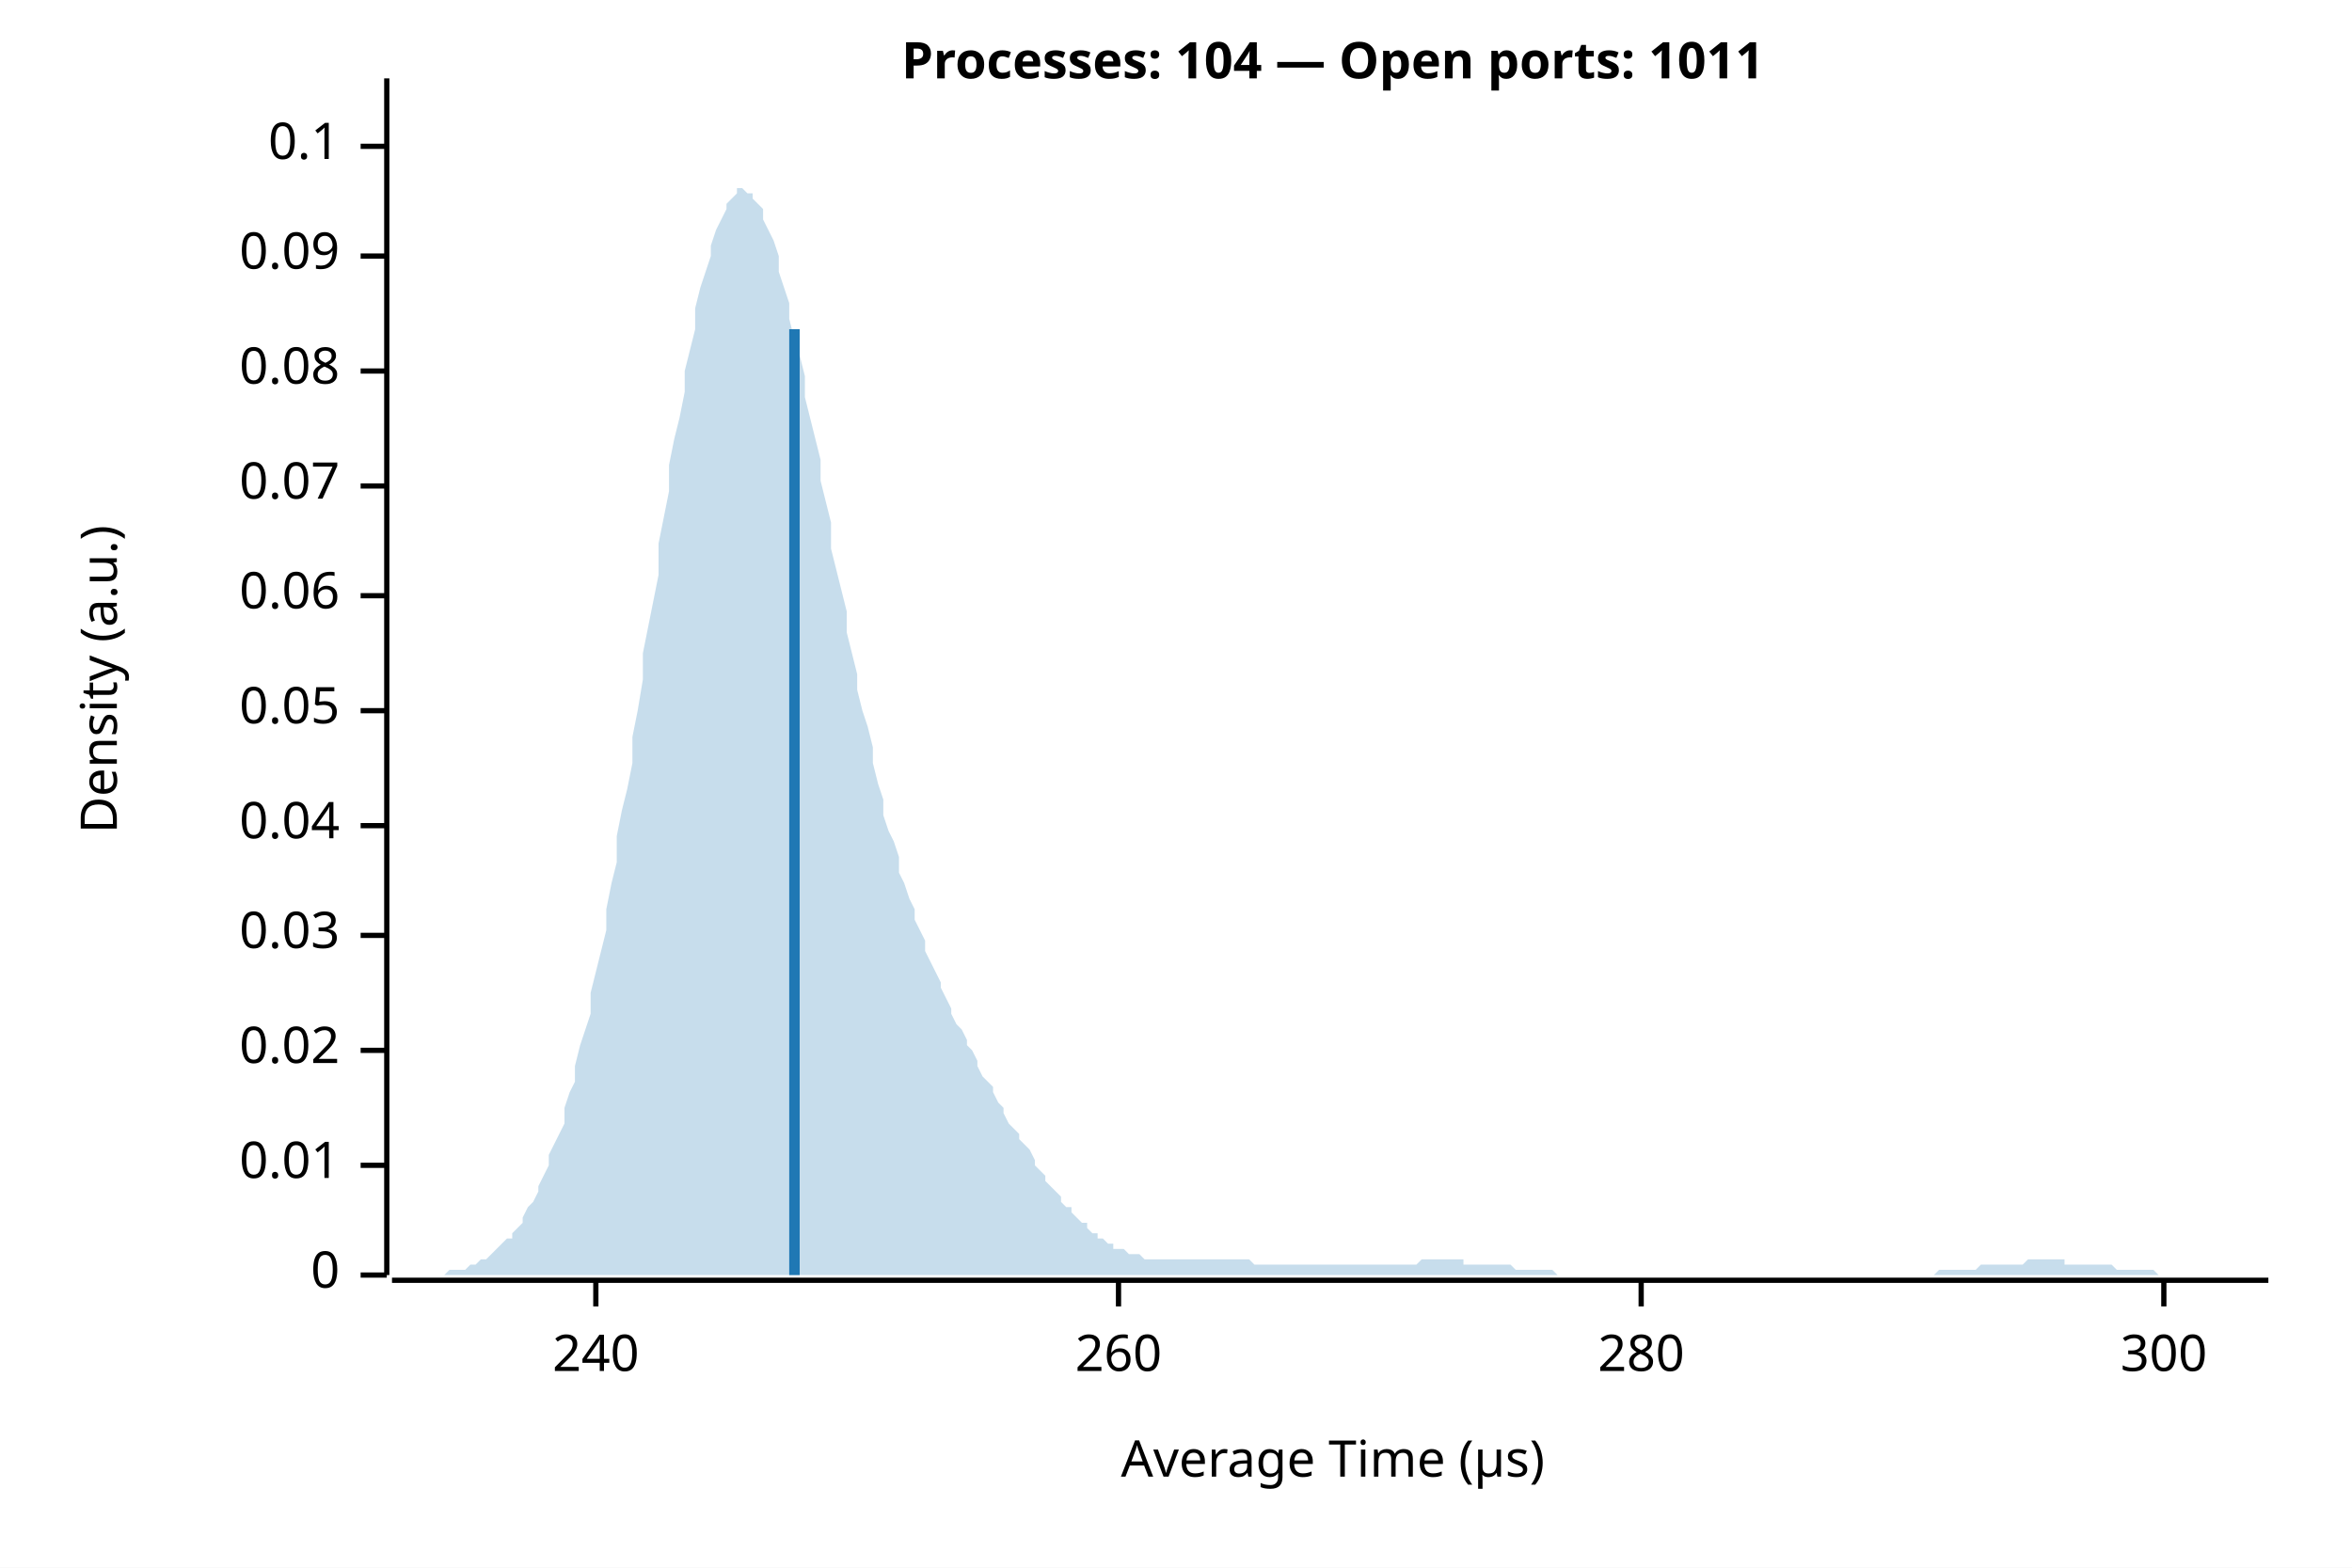
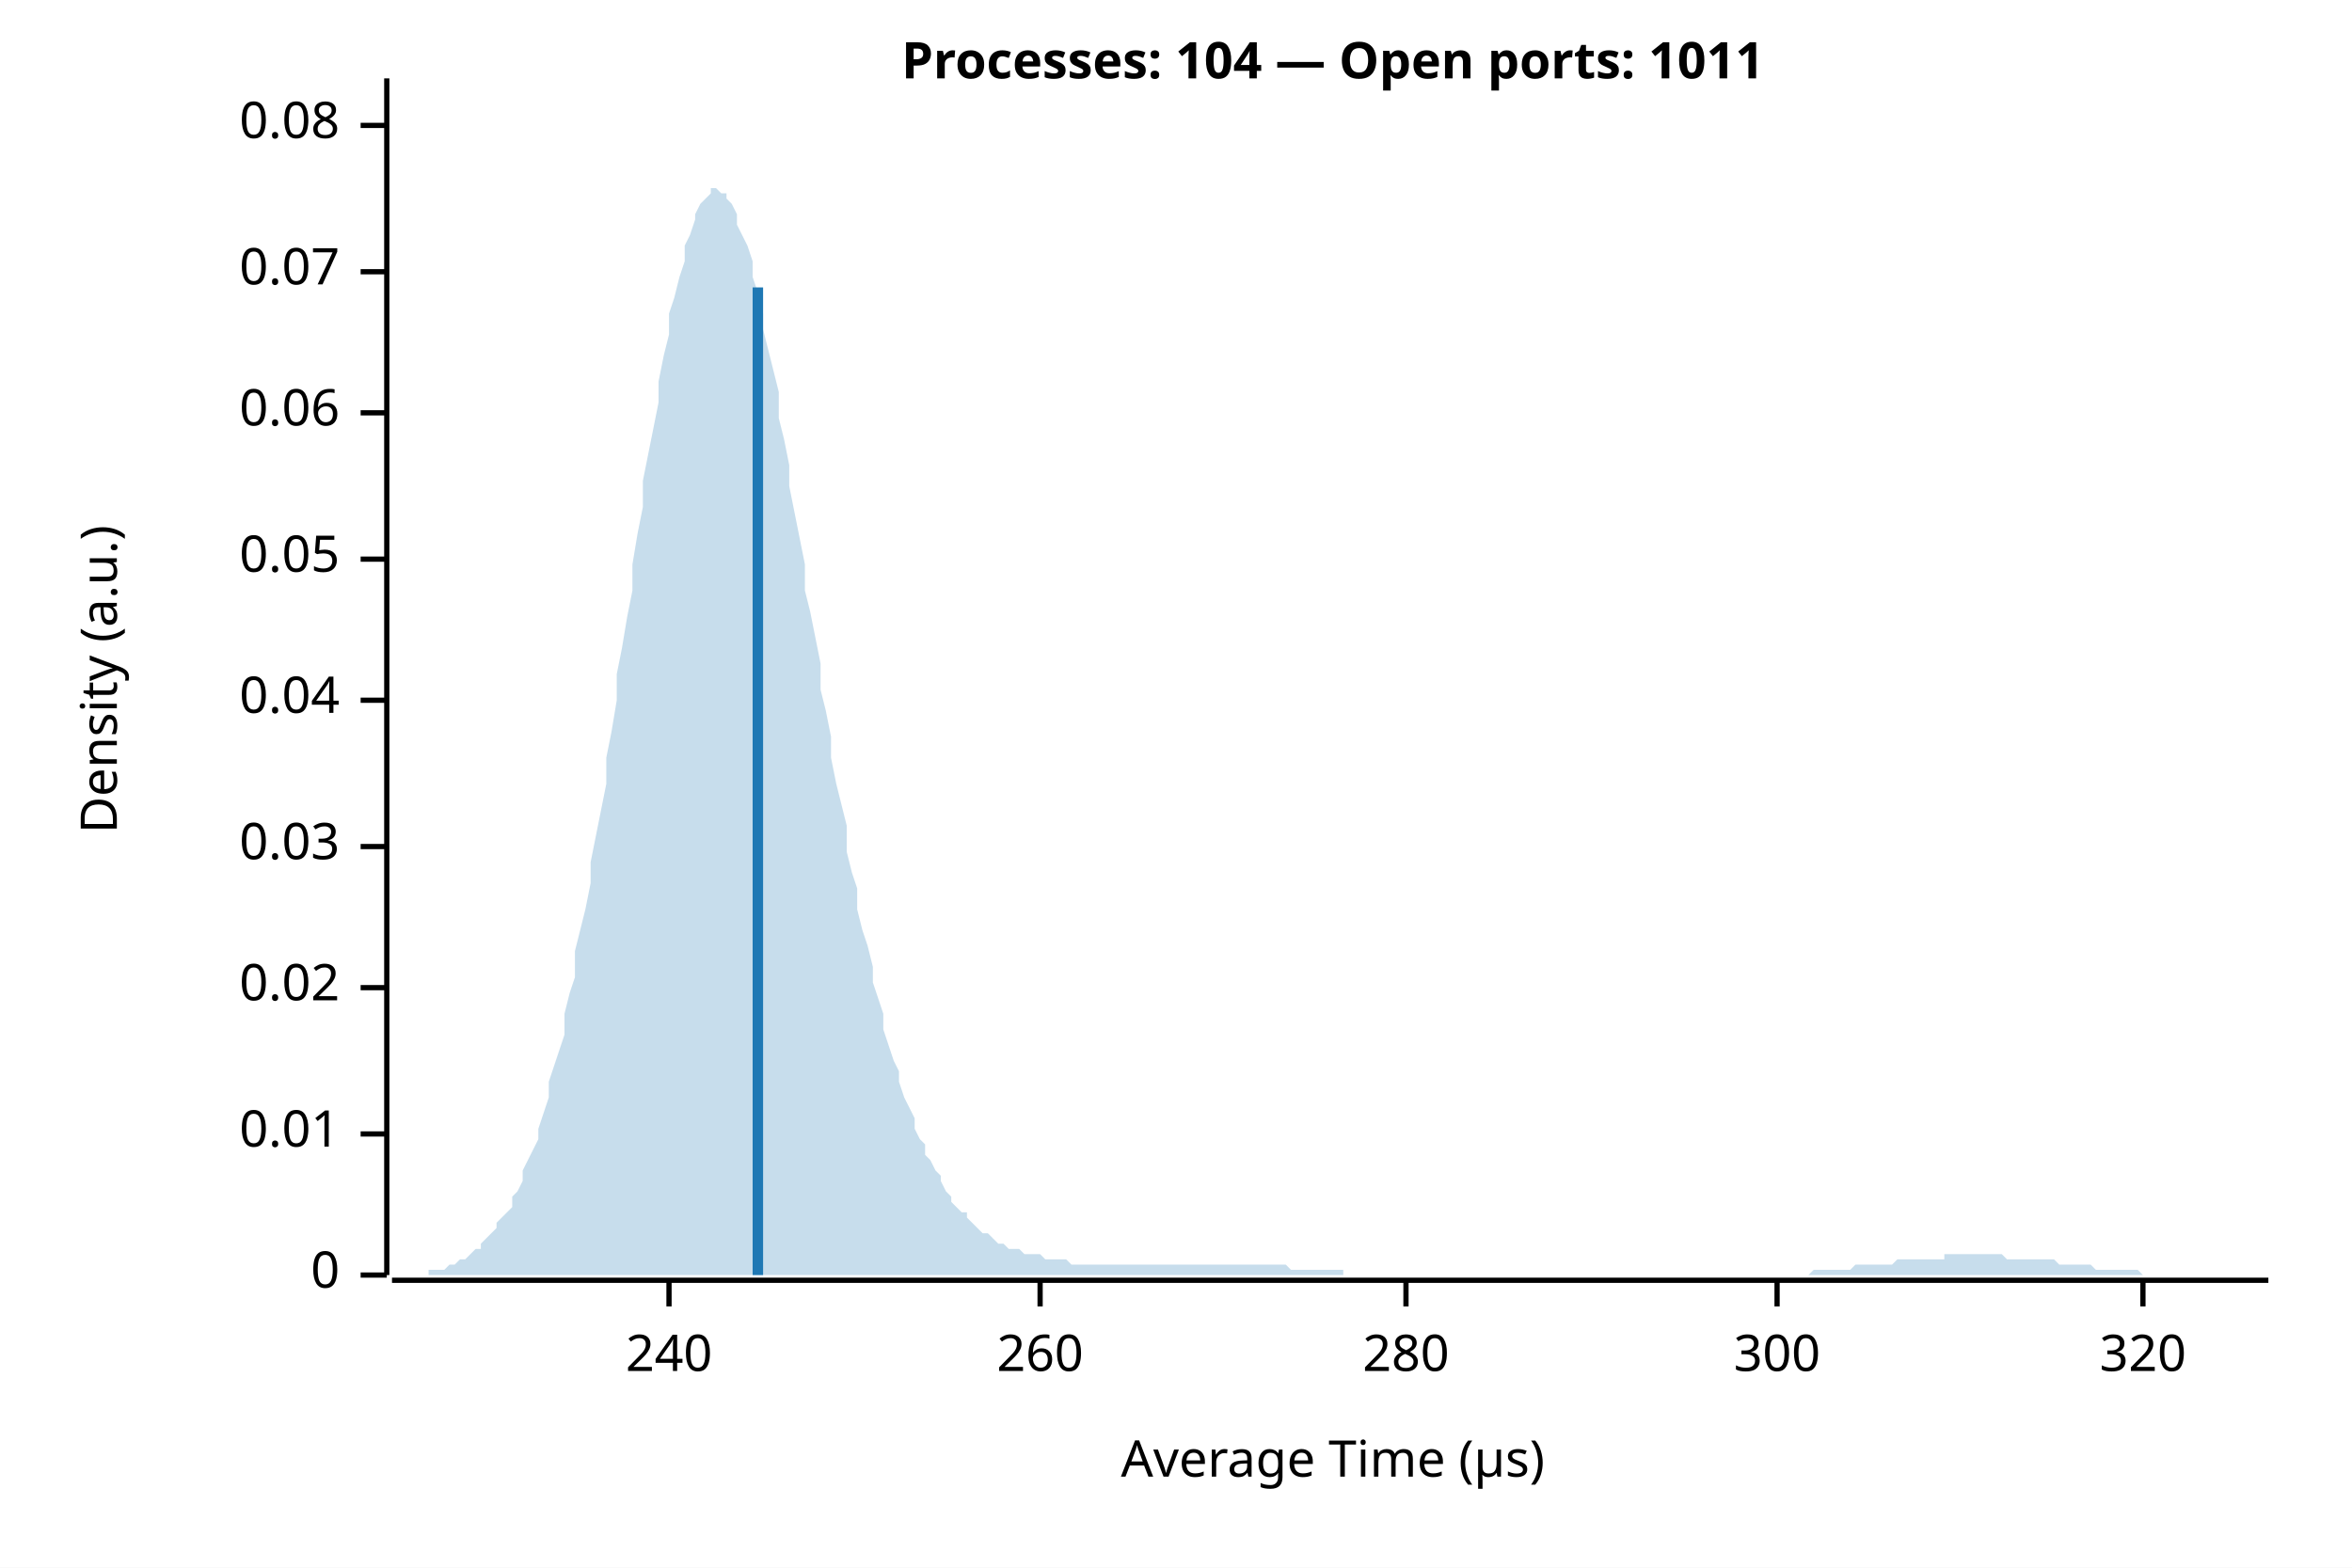
<svg xmlns="http://www.w3.org/2000/svg" width="450" height="300" viewBox="0 0 450 300">
  <rect width="100%" height="100%" fill="white" />
  <text x="255" y="15" font-weight="bold" text-anchor="middle" font-family="sans-serif" font-size="9.677" opacity="1" fill="#000000">Processes: 104 — Open ports: 1011</text>
  <text x="15" y="130" dy="0.76em" text-anchor="middle" font-family="sans-serif" font-size="9.677" opacity="1" fill="#000000" transform="rotate(270, 15, 130)">
Density (a.u.)
</text>
  <text x="255" y="285" dy="-0.5ex" text-anchor="middle" font-family="sans-serif" font-size="9.677" opacity="1" fill="#000000">
Average Time (µs)
</text>
  <polyline fill="none" opacity="1" stroke="#000000" stroke-width="1" points="74,15 74,244 " />
  <text x="65" y="244" dy="0.5ex" text-anchor="end" font-family="sans-serif" font-size="9.677" opacity="1" fill="#000000">
0
</text>
  <polyline fill="none" opacity="1" stroke="#000000" stroke-width="1" points="69,244 74,244 " />
-   <text x="65" y="223" dy="0.5ex" text-anchor="end" font-family="sans-serif" font-size="9.677" opacity="1" fill="#000000">
+   <text x="65" y="217" dy="0.5ex" text-anchor="end" font-family="sans-serif" font-size="9.677" opacity="1" fill="#000000">
0.01
</text>
-   <polyline fill="none" opacity="1" stroke="#000000" stroke-width="1" points="69,223 74,223 " />
-   <text x="65" y="201" dy="0.5ex" text-anchor="end" font-family="sans-serif" font-size="9.677" opacity="1" fill="#000000">
+   <polyline fill="none" opacity="1" stroke="#000000" stroke-width="1" points="69,217 74,217 " />
+   <text x="65" y="189" dy="0.5ex" text-anchor="end" font-family="sans-serif" font-size="9.677" opacity="1" fill="#000000">
0.02
</text>
-   <polyline fill="none" opacity="1" stroke="#000000" stroke-width="1" points="69,201 74,201 " />
-   <text x="65" y="179" dy="0.5ex" text-anchor="end" font-family="sans-serif" font-size="9.677" opacity="1" fill="#000000">
+   <polyline fill="none" opacity="1" stroke="#000000" stroke-width="1" points="69,189 74,189 " />
+   <text x="65" y="162" dy="0.5ex" text-anchor="end" font-family="sans-serif" font-size="9.677" opacity="1" fill="#000000">
0.03
</text>
-   <polyline fill="none" opacity="1" stroke="#000000" stroke-width="1" points="69,179 74,179 " />
-   <text x="65" y="158" dy="0.5ex" text-anchor="end" font-family="sans-serif" font-size="9.677" opacity="1" fill="#000000">
+   <polyline fill="none" opacity="1" stroke="#000000" stroke-width="1" points="69,162 74,162 " />
+   <text x="65" y="134" dy="0.5ex" text-anchor="end" font-family="sans-serif" font-size="9.677" opacity="1" fill="#000000">
0.04
</text>
-   <polyline fill="none" opacity="1" stroke="#000000" stroke-width="1" points="69,158 74,158 " />
-   <text x="65" y="136" dy="0.5ex" text-anchor="end" font-family="sans-serif" font-size="9.677" opacity="1" fill="#000000">
+   <polyline fill="none" opacity="1" stroke="#000000" stroke-width="1" points="69,134 74,134 " />
+   <text x="65" y="107" dy="0.5ex" text-anchor="end" font-family="sans-serif" font-size="9.677" opacity="1" fill="#000000">
0.05
</text>
-   <polyline fill="none" opacity="1" stroke="#000000" stroke-width="1" points="69,136 74,136 " />
-   <text x="65" y="114" dy="0.5ex" text-anchor="end" font-family="sans-serif" font-size="9.677" opacity="1" fill="#000000">
+   <polyline fill="none" opacity="1" stroke="#000000" stroke-width="1" points="69,107 74,107 " />
+   <text x="65" y="79" dy="0.5ex" text-anchor="end" font-family="sans-serif" font-size="9.677" opacity="1" fill="#000000">
0.06
</text>
-   <polyline fill="none" opacity="1" stroke="#000000" stroke-width="1" points="69,114 74,114 " />
-   <text x="65" y="93" dy="0.5ex" text-anchor="end" font-family="sans-serif" font-size="9.677" opacity="1" fill="#000000">
+   <polyline fill="none" opacity="1" stroke="#000000" stroke-width="1" points="69,79 74,79 " />
+   <text x="65" y="52" dy="0.5ex" text-anchor="end" font-family="sans-serif" font-size="9.677" opacity="1" fill="#000000">
0.07
</text>
-   <polyline fill="none" opacity="1" stroke="#000000" stroke-width="1" points="69,93 74,93 " />
-   <text x="65" y="71" dy="0.5ex" text-anchor="end" font-family="sans-serif" font-size="9.677" opacity="1" fill="#000000">
+   <polyline fill="none" opacity="1" stroke="#000000" stroke-width="1" points="69,52 74,52 " />
+   <text x="65" y="24" dy="0.5ex" text-anchor="end" font-family="sans-serif" font-size="9.677" opacity="1" fill="#000000">
0.08
</text>
-   <polyline fill="none" opacity="1" stroke="#000000" stroke-width="1" points="69,71 74,71 " />
-   <text x="65" y="49" dy="0.5ex" text-anchor="end" font-family="sans-serif" font-size="9.677" opacity="1" fill="#000000">
- 0.09
- </text>
-   <polyline fill="none" opacity="1" stroke="#000000" stroke-width="1" points="69,49 74,49 " />
-   <text x="65" y="28" dy="0.5ex" text-anchor="end" font-family="sans-serif" font-size="9.677" opacity="1" fill="#000000">
- 0.1
- </text>
-   <polyline fill="none" opacity="1" stroke="#000000" stroke-width="1" points="69,28 74,28 " />
+   <polyline fill="none" opacity="1" stroke="#000000" stroke-width="1" points="69,24 74,24 " />
  <polyline fill="none" opacity="1" stroke="#000000" stroke-width="1" points="75,245 434,245 " />
-   <text x="114" y="255" dy="0.76em" text-anchor="middle" font-family="sans-serif" font-size="9.677" opacity="1" fill="#000000">
+   <text x="128" y="255" dy="0.76em" text-anchor="middle" font-family="sans-serif" font-size="9.677" opacity="1" fill="#000000">
240
</text>
-   <polyline fill="none" opacity="1" stroke="#000000" stroke-width="1" points="114,245 114,250 " />
-   <text x="214" y="255" dy="0.76em" text-anchor="middle" font-family="sans-serif" font-size="9.677" opacity="1" fill="#000000">
+   <polyline fill="none" opacity="1" stroke="#000000" stroke-width="1" points="128,245 128,250 " />
+   <text x="199" y="255" dy="0.76em" text-anchor="middle" font-family="sans-serif" font-size="9.677" opacity="1" fill="#000000">
260
</text>
-   <polyline fill="none" opacity="1" stroke="#000000" stroke-width="1" points="214,245 214,250 " />
-   <text x="314" y="255" dy="0.76em" text-anchor="middle" font-family="sans-serif" font-size="9.677" opacity="1" fill="#000000">
+   <polyline fill="none" opacity="1" stroke="#000000" stroke-width="1" points="199,245 199,250 " />
+   <text x="269" y="255" dy="0.76em" text-anchor="middle" font-family="sans-serif" font-size="9.677" opacity="1" fill="#000000">
280
</text>
-   <polyline fill="none" opacity="1" stroke="#000000" stroke-width="1" points="314,245 314,250 " />
-   <text x="414" y="255" dy="0.76em" text-anchor="middle" font-family="sans-serif" font-size="9.677" opacity="1" fill="#000000">
+   <polyline fill="none" opacity="1" stroke="#000000" stroke-width="1" points="269,245 269,250 " />
+   <text x="340" y="255" dy="0.76em" text-anchor="middle" font-family="sans-serif" font-size="9.677" opacity="1" fill="#000000">
300
</text>
-   <polyline fill="none" opacity="1" stroke="#000000" stroke-width="1" points="414,245 414,250 " />
-   <polygon opacity="0.25" fill="#1F78B4" points="75,244 75,244 76,244 77,244 77,244 78,244 79,244 80,244 80,244 81,244 82,244 82,244 83,244 84,244 85,244 85,244 86,243 87,243 87,243 88,243 89,243 90,242 90,242 91,242 92,241 92,241 93,241 94,240 95,239 95,239 96,238 97,237 98,237 98,236 99,235 100,234 100,233 101,231 102,230 103,228 103,227 104,225 105,223 105,221 106,219 107,217 108,215 108,212 109,209 110,207 110,204 111,200 112,197 113,194 113,190 114,186 115,182 116,178 116,174 117,169 118,165 118,160 119,155 120,151 121,146 121,141 122,136 123,130 123,125 124,120 125,115 126,110 126,104 127,99 128,94 128,89 129,84 130,80 131,75 131,71 132,67 133,63 133,59 134,55 135,52 136,49 136,47 137,44 138,42 139,40 139,39 140,38 141,37 141,36 142,36 143,37 144,37 144,38 145,39 146,40 146,42 147,44 148,46 149,49 149,52 150,55 151,58 151,61 152,65 153,68 154,72 154,76 155,80 156,84 157,88 157,92 158,96 159,100 159,105 160,109 161,113 162,117 162,121 163,125 164,129 164,132 165,136 166,139 167,143 167,146 168,150 169,153 169,156 170,159 171,161 172,164 172,167 173,169 174,172 175,174 175,176 176,178 177,180 177,182 178,184 179,186 180,188 180,189 181,191 182,193 182,194 183,196 184,197 185,199 185,200 186,201 187,203 187,204 188,206 189,207 190,208 190,209 191,211 192,212 192,213 193,215 194,216 195,217 195,218 196,219 197,220 198,222 198,223 199,224 200,225 200,226 201,227 202,228 203,229 203,230 204,231 205,231 205,232 206,233 207,234 208,234 208,235 209,236 210,236 210,237 211,237 212,238 213,238 213,239 214,239 215,239 216,240 216,240 217,240 218,240 218,240 219,241 220,241 221,241 221,241 222,241 223,241 223,241 224,241 225,241 226,241 226,241 227,241 228,241 228,241 229,241 230,241 231,241 231,241 232,241 233,241 233,241 234,241 235,241 236,241 236,241 237,241 238,241 239,241 239,241 240,242 241,242 241,242 242,242 243,242 244,242 244,242 245,242 246,242 246,242 247,242 248,242 249,242 249,242 250,242 251,242 251,242 252,242 253,242 254,242 254,242 255,242 256,242 257,242 257,242 258,242 259,242 259,242 260,242 261,242 262,242 262,242 263,242 264,242 264,242 265,242 266,242 267,242 267,242 268,242 269,242 269,242 270,242 271,242 272,241 272,241 273,241 274,241 275,241 275,241 276,241 277,241 277,241 278,241 279,241 280,241 280,242 281,242 282,242 282,242 283,242 284,242 285,242 285,242 286,242 287,242 287,242 288,242 289,242 290,243 290,243 291,243 292,243 292,243 293,243 294,243 295,243 295,243 296,243 297,243 298,244 298,244 299,244 300,244 300,244 301,244 302,244 303,244 303,244 304,244 305,244 305,244 306,244 307,244 308,244 308,244 309,244 310,244 310,244 311,244 312,244 313,244 313,244 314,244 315,244 316,244 316,244 317,244 318,244 318,244 319,244 320,244 321,244 321,244 322,244 323,244 323,244 324,244 325,244 326,244 326,244 327,244 328,244 328,244 329,244 330,244 331,244 331,244 332,244 333,244 333,244 334,244 335,244 336,244 336,244 337,244 338,244 339,244 339,244 340,244 341,244 341,244 342,244 343,244 344,244 344,244 345,244 346,244 346,244 347,244 348,244 349,244 349,244 350,244 351,244 351,244 352,244 353,244 354,244 354,244 355,244 356,244 357,244 357,244 358,244 359,244 359,244 360,244 361,244 362,244 362,244 363,244 364,244 364,244 365,244 366,244 367,244 367,244 368,244 369,244 369,244 370,244 371,243 372,243 372,243 373,243 374,243 375,243 375,243 376,243 377,243 377,243 378,243 379,242 380,242 380,242 381,242 382,242 382,242 383,242 384,242 385,242 385,242 386,242 387,242 387,242 388,241 389,241 390,241 390,241 391,241 392,241 392,241 393,241 394,241 395,241 395,242 396,242 397,242 398,242 398,242 399,242 400,242 400,242 401,242 402,242 403,242 403,242 404,242 405,243 405,243 406,243 407,243 408,243 408,243 409,243 410,243 410,243 411,243 412,243 413,244 413,244 414,244 415,244 416,244 416,244 417,244 418,244 418,244 419,244 420,244 421,244 421,244 422,244 423,244 423,244 424,244 425,244 426,244 426,244 427,244 428,244 428,244 429,244 430,244 431,244 431,244 432,244 433,244 434,244 434,244 75,244 " />
-   <polyline fill="none" opacity="1" stroke="#1F78B4" stroke-width="2" points="152,244 152,63 " />
+   <polyline fill="none" opacity="1" stroke="#000000" stroke-width="1" points="340,245 340,250 " />
+   <text x="410" y="255" dy="0.76em" text-anchor="middle" font-family="sans-serif" font-size="9.677" opacity="1" fill="#000000">
+ 320
+ </text>
+   <polyline fill="none" opacity="1" stroke="#000000" stroke-width="1" points="410,245 410,250 " />
+   <polygon opacity="0.25" fill="#1F78B4" points="75,244 75,244 76,244 77,244 77,244 78,244 79,244 80,244 80,244 81,244 82,244 82,243 83,243 84,243 85,243 85,243 86,242 87,242 87,242 88,241 89,241 90,240 90,240 91,239 92,239 92,238 93,237 94,236 95,235 95,234 96,233 97,232 98,231 98,229 99,228 100,226 100,224 101,222 102,220 103,218 103,216 104,213 105,210 105,207 106,204 107,201 108,198 108,194 109,190 110,187 110,182 111,178 112,174 113,169 113,165 114,160 115,155 116,150 116,145 117,140 118,134 118,129 119,124 120,118 121,113 121,108 122,102 123,97 123,92 124,87 125,82 126,77 126,73 127,68 128,64 128,60 129,57 130,53 131,50 131,47 132,45 133,42 133,41 134,39 135,38 136,37 136,36 137,36 138,37 139,37 139,38 140,39 141,41 141,43 142,45 143,47 144,50 144,53 145,56 146,60 146,63 147,67 148,71 149,75 149,80 150,84 151,89 151,93 152,98 153,103 154,108 154,113 155,117 156,122 157,127 157,132 158,136 159,141 159,145 160,150 161,154 162,158 162,163 163,167 164,170 164,174 165,178 166,181 167,185 167,188 168,191 169,194 169,197 170,200 171,203 172,205 172,207 173,210 174,212 175,214 175,216 176,218 177,219 177,221 178,222 179,224 180,225 180,226 181,228 182,229 182,230 183,231 184,232 185,232 185,233 186,234 187,235 187,235 188,236 189,236 190,237 190,237 191,238 192,238 192,238 193,239 194,239 195,239 195,239 196,240 197,240 198,240 198,240 199,240 200,241 200,241 201,241 202,241 203,241 203,241 204,241 205,242 205,242 206,242 207,242 208,242 208,242 209,242 210,242 210,242 211,242 212,242 213,242 213,242 214,242 215,242 216,242 216,242 217,242 218,242 218,242 219,242 220,242 221,242 221,242 222,242 223,242 223,242 224,242 225,242 226,242 226,242 227,242 228,242 228,242 229,242 230,242 231,242 231,242 232,242 233,242 233,242 234,242 235,242 236,242 236,242 237,242 238,242 239,242 239,242 240,242 241,242 241,242 242,242 243,242 244,242 244,242 245,242 246,242 246,242 247,243 248,243 249,243 249,243 250,243 251,243 251,243 252,243 253,243 254,243 254,243 255,243 256,243 257,243 257,244 258,244 259,244 259,244 260,244 261,244 262,244 262,244 263,244 264,244 264,244 265,244 266,244 267,244 267,244 268,244 269,244 269,244 270,244 271,244 272,244 272,244 273,244 274,244 275,244 275,244 276,244 277,244 277,244 278,244 279,244 280,244 280,244 281,244 282,244 282,244 283,244 284,244 285,244 285,244 286,244 287,244 287,244 288,244 289,244 290,244 290,244 291,244 292,244 292,244 293,244 294,244 295,244 295,244 296,244 297,244 298,244 298,244 299,244 300,244 300,244 301,244 302,244 303,244 303,244 304,244 305,244 305,244 306,244 307,244 308,244 308,244 309,244 310,244 310,244 311,244 312,244 313,244 313,244 314,244 315,244 316,244 316,244 317,244 318,244 318,244 319,244 320,244 321,244 321,244 322,244 323,244 323,244 324,244 325,244 326,244 326,244 327,244 328,244 328,244 329,244 330,244 331,244 331,244 332,244 333,244 333,244 334,244 335,244 336,244 336,244 337,244 338,244 339,244 339,244 340,244 341,244 341,244 342,244 343,244 344,244 344,244 345,244 346,244 346,244 347,243 348,243 349,243 349,243 350,243 351,243 351,243 352,243 353,243 354,243 354,243 355,242 356,242 357,242 357,242 358,242 359,242 359,242 360,242 361,242 362,242 362,242 363,241 364,241 364,241 365,241 366,241 367,241 367,241 368,241 369,241 369,241 370,241 371,241 372,241 372,240 373,240 374,240 375,240 375,240 376,240 377,240 377,240 378,240 379,240 380,240 380,240 381,240 382,240 382,240 383,240 384,241 385,241 385,241 386,241 387,241 387,241 388,241 389,241 390,241 390,241 391,241 392,241 392,241 393,241 394,242 395,242 395,242 396,242 397,242 398,242 398,242 399,242 400,242 400,242 401,243 402,243 403,243 403,243 404,243 405,243 405,243 406,243 407,243 408,243 408,243 409,243 410,244 410,244 411,244 412,244 413,244 413,244 414,244 415,244 416,244 416,244 417,244 418,244 418,244 419,244 420,244 421,244 421,244 422,244 423,244 423,244 424,244 425,244 426,244 426,244 427,244 428,244 428,244 429,244 430,244 431,244 431,244 432,244 433,244 434,244 434,244 75,244 " />
+   <polyline fill="none" opacity="1" stroke="#1F78B4" stroke-width="2" points="145,244 145,55 " />
</svg>
